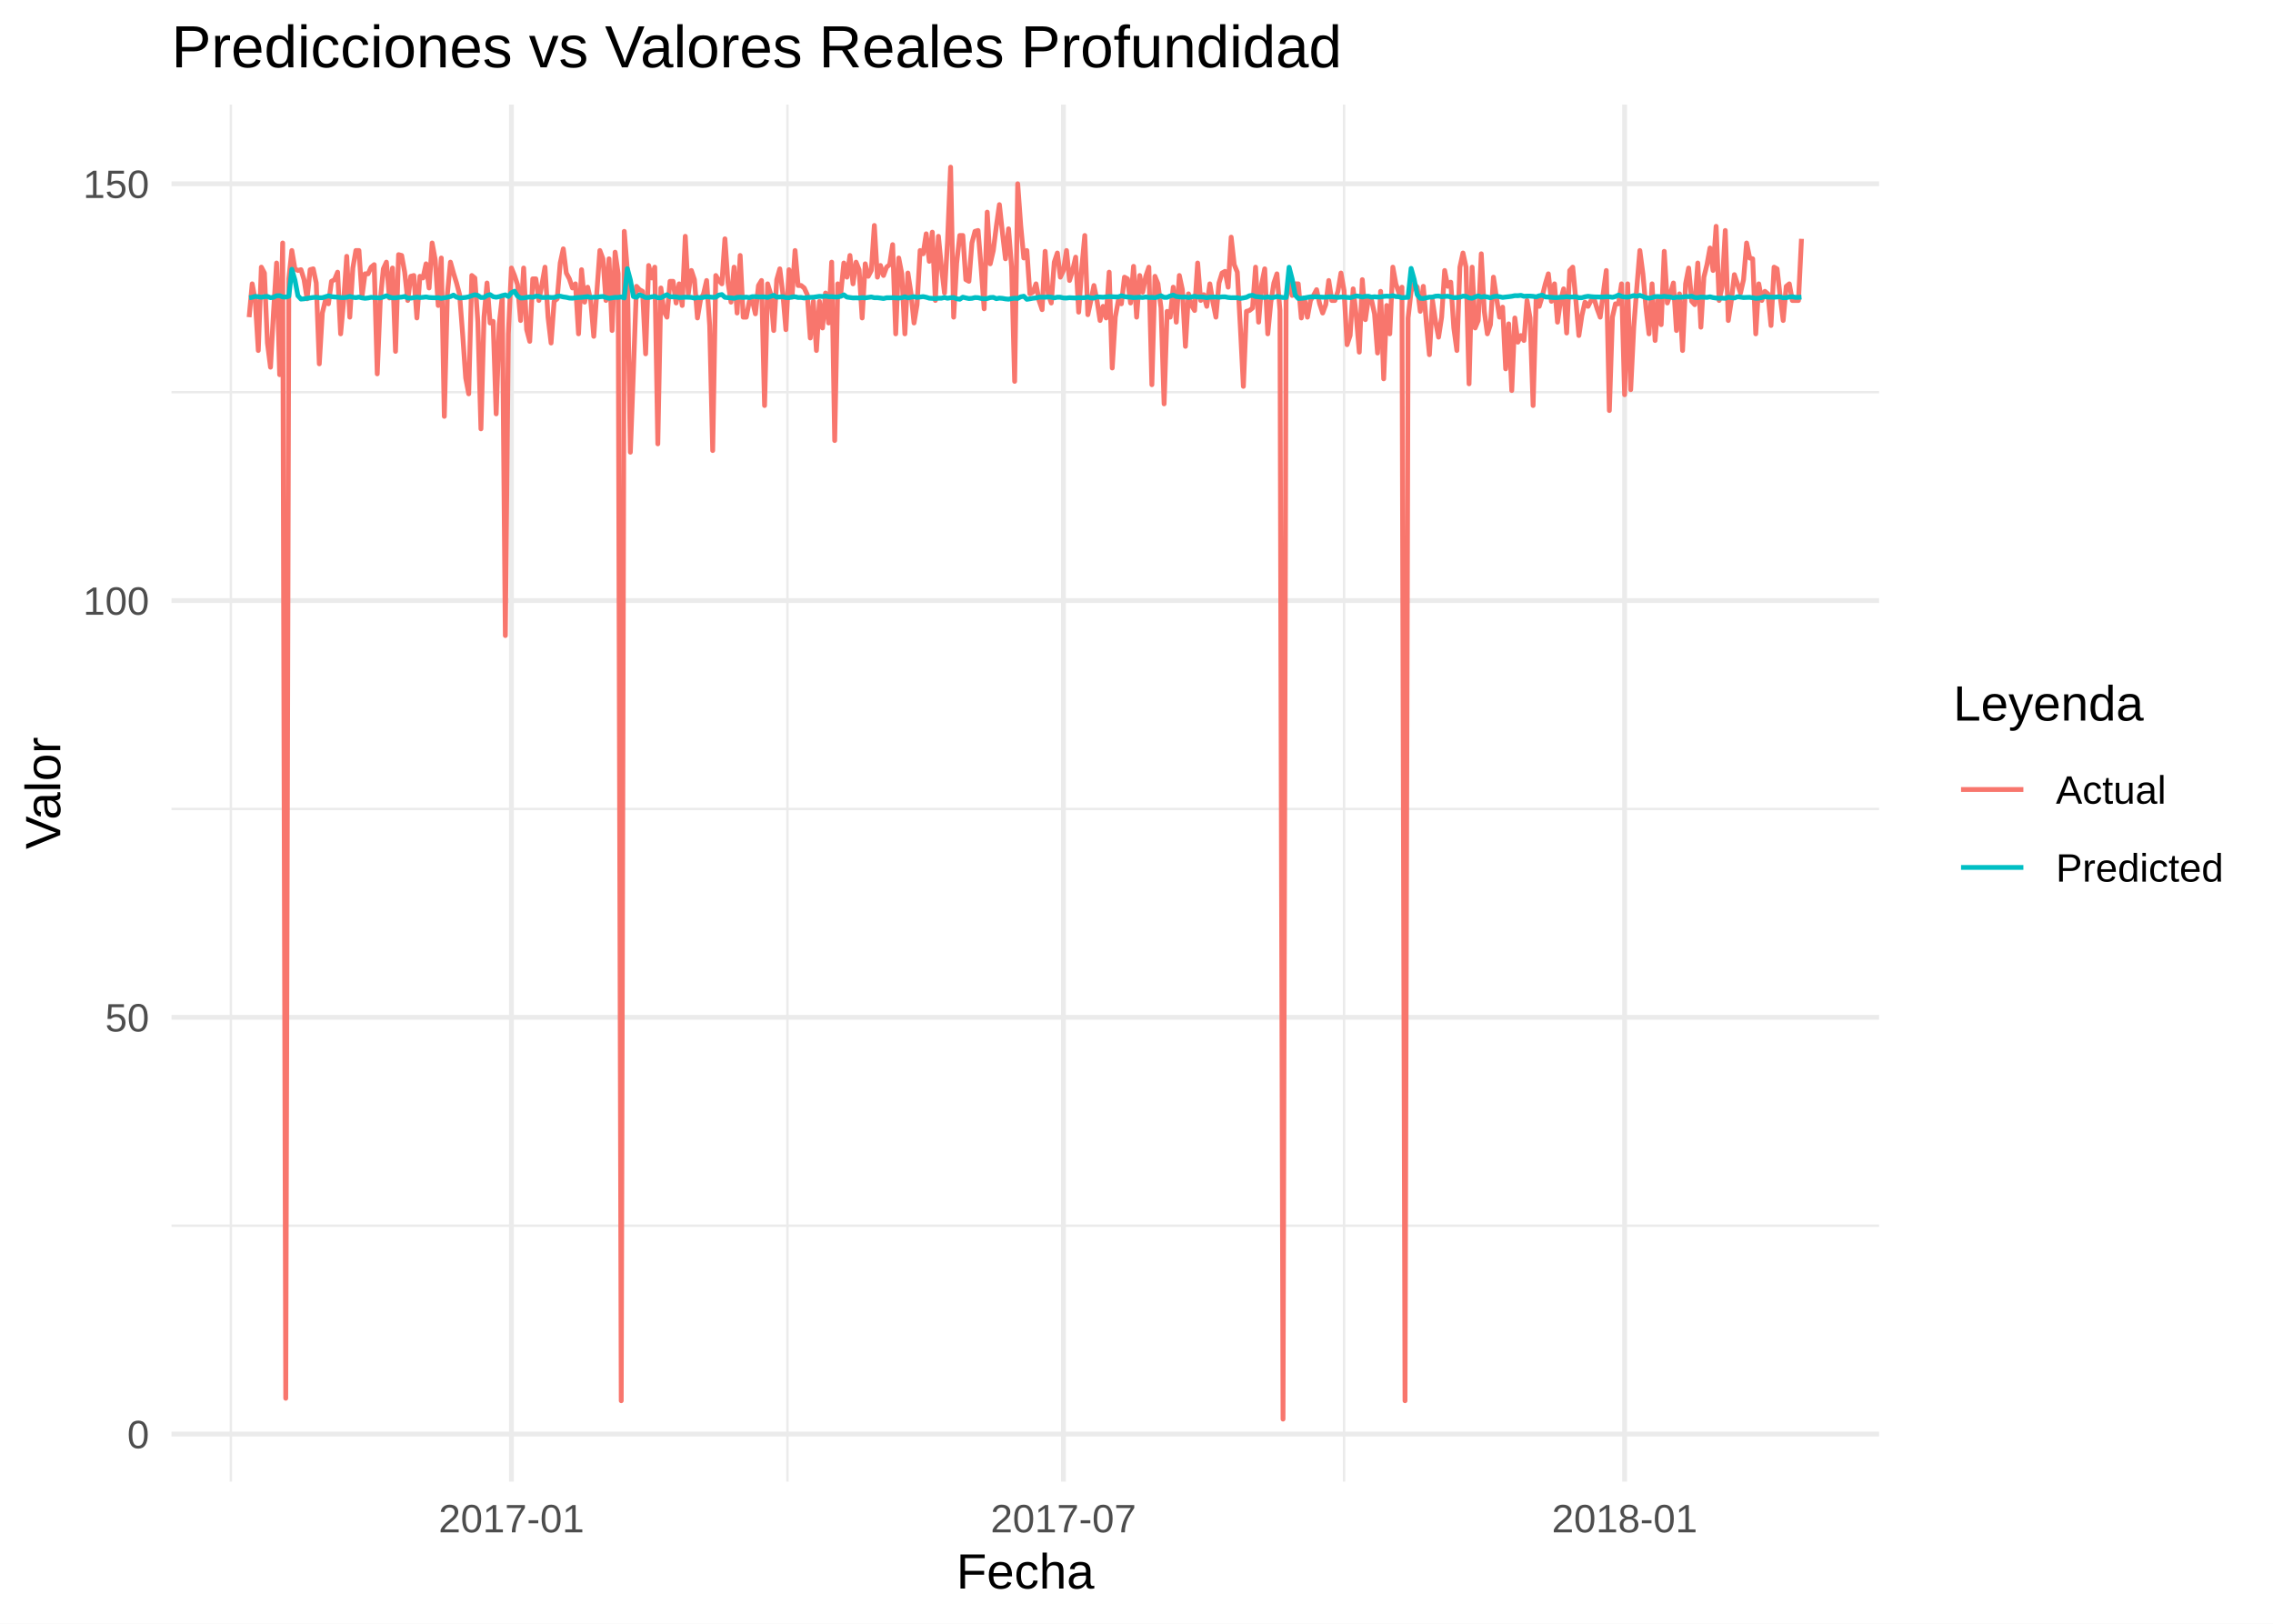
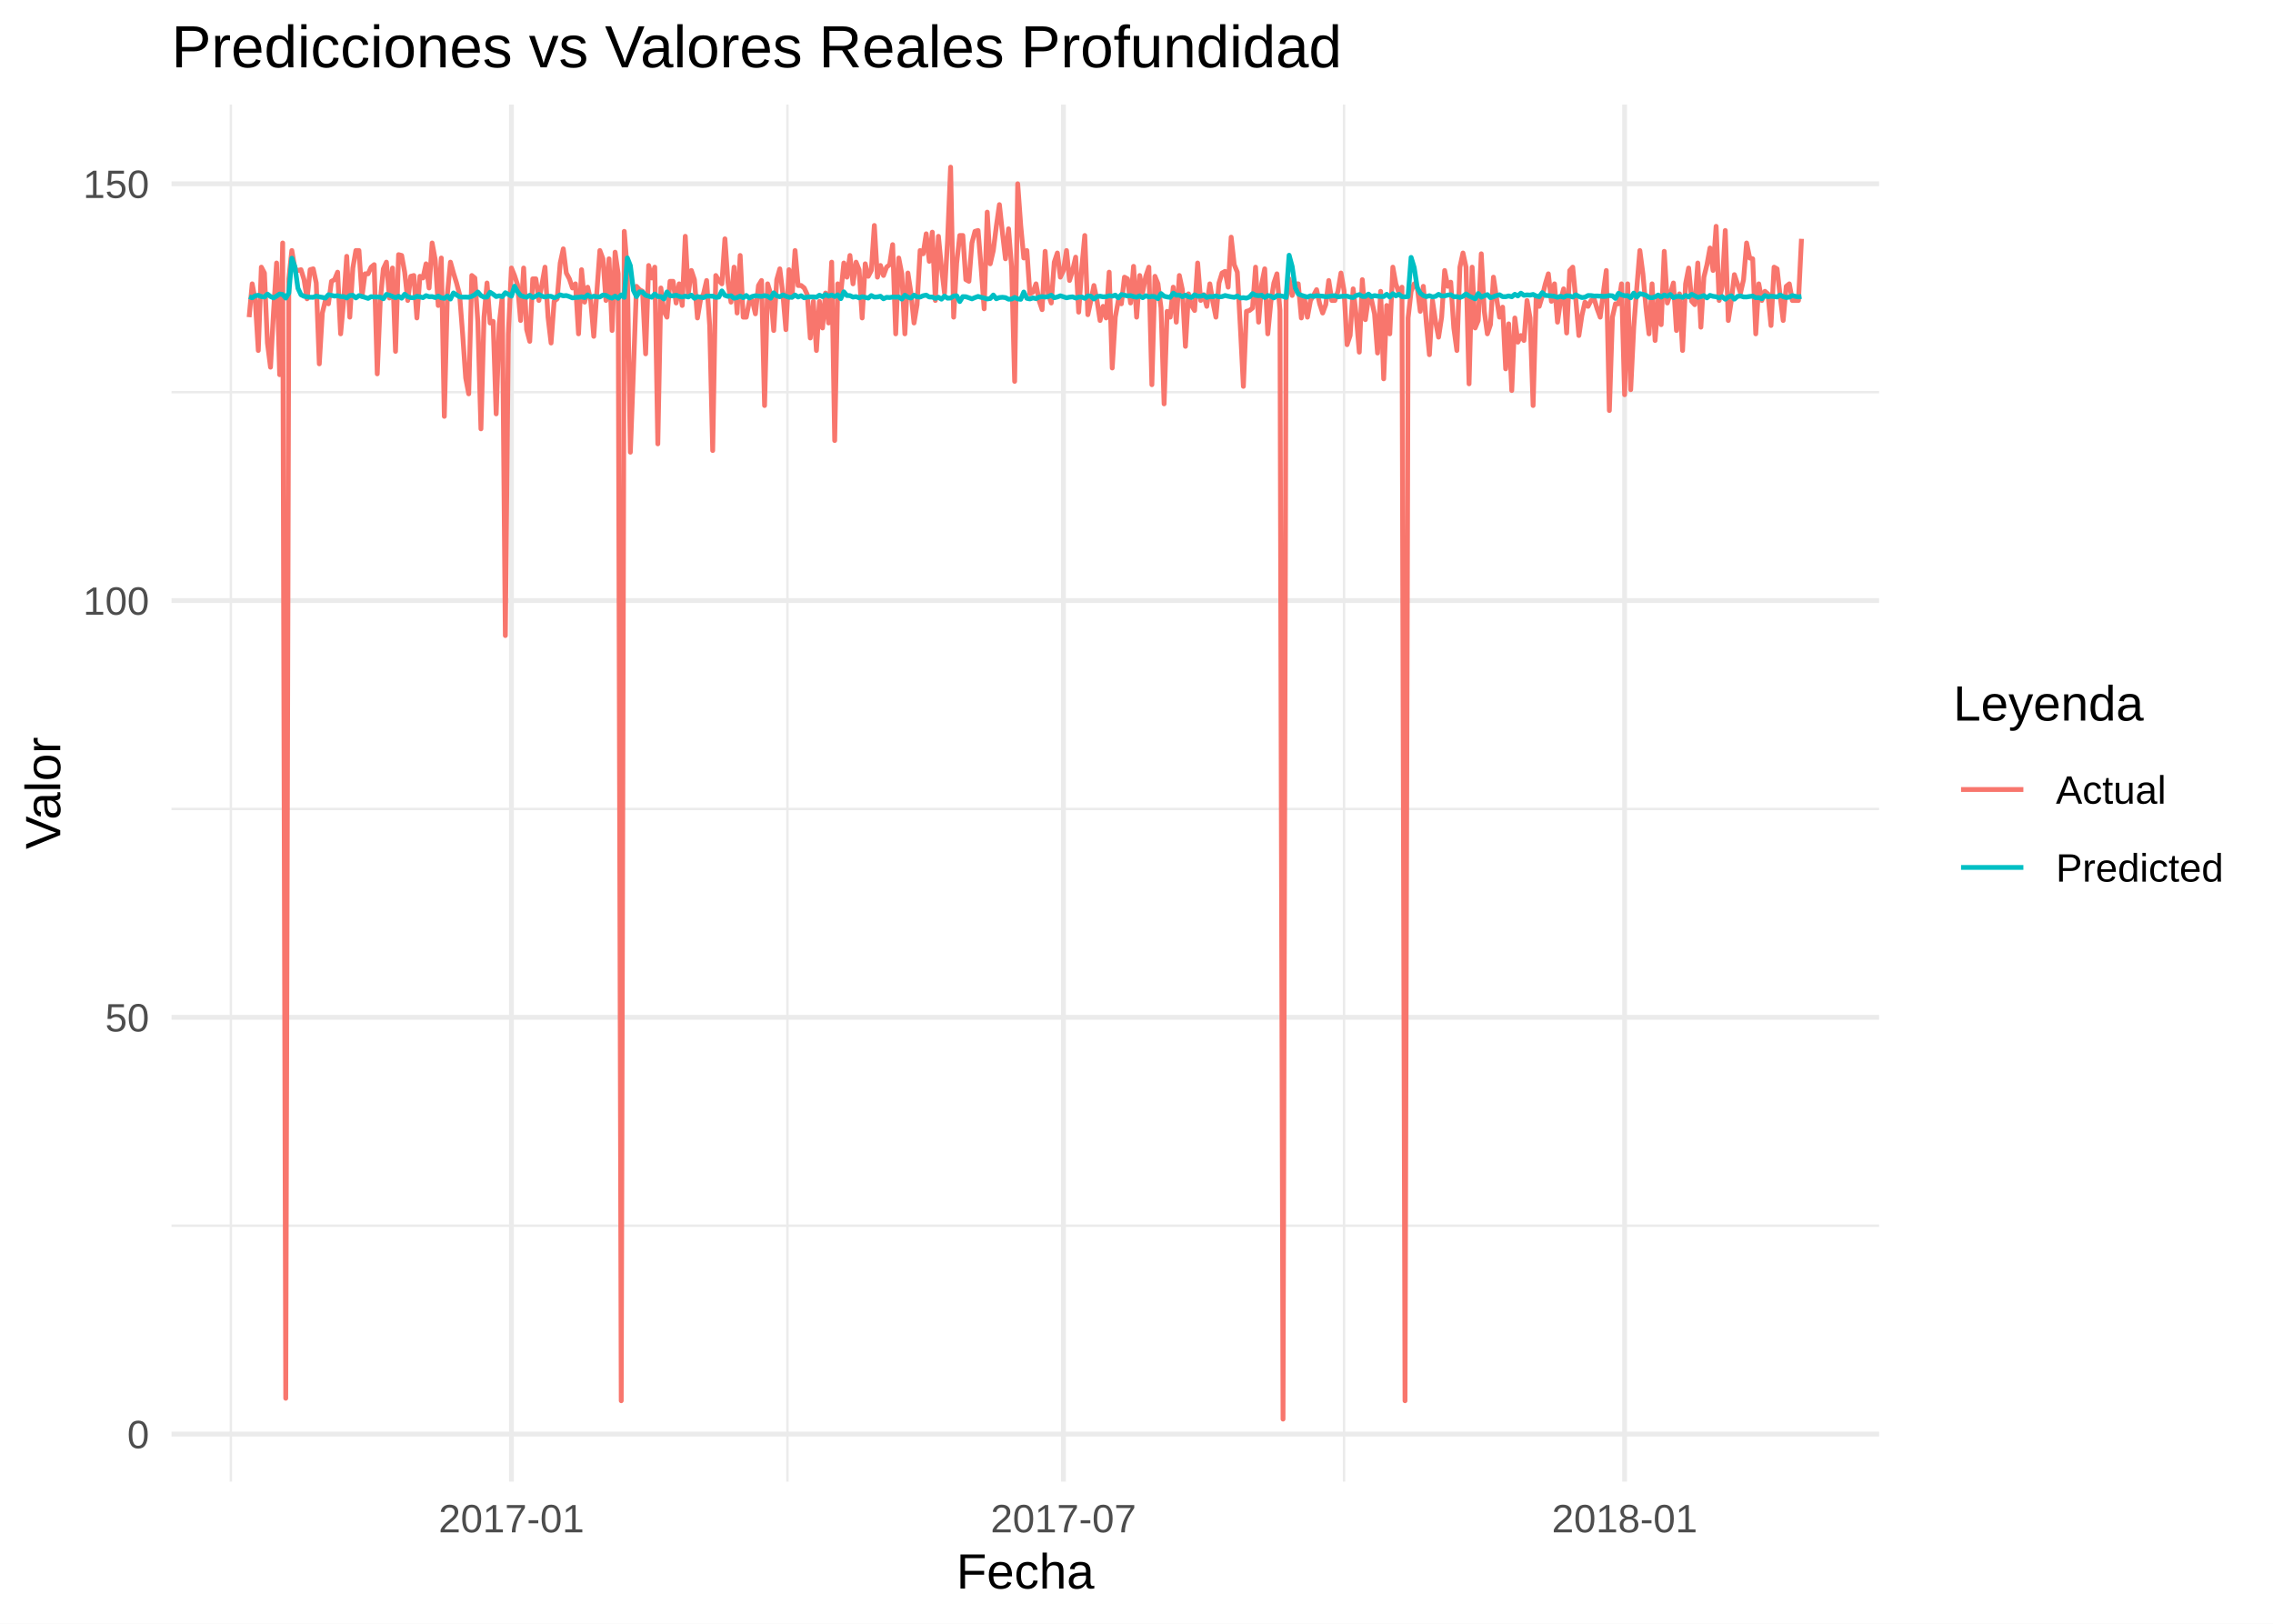
<svg xmlns="http://www.w3.org/2000/svg" class="svglite" width="504.00pt" height="360.00pt" viewBox="0 0 504.00 360.00">
  <defs>
    <style type="text/css">
    .svglite line, .svglite polyline, .svglite polygon, .svglite path, .svglite rect, .svglite circle {
      fill: none;
      stroke: #000000;
      stroke-linecap: round;
      stroke-linejoin: round;
      stroke-miterlimit: 10.00;
    }
    .svglite text {
      white-space: pre;
    }
  </style>
  </defs>
  <rect width="100%" height="100%" style="stroke: none; fill: #FFFFFF;" />
  <defs>
    <clipPath id="cpMC4wMHw1MDQuMDB8MC4wMHwzNjAuMDA=">
      <rect x="0.00" y="0.00" width="504.00" height="360.00" />
    </clipPath>
  </defs>
  <g clip-path="url(#cpMC4wMHw1MDQuMDB8MC4wMHwzNjAuMDA=)">
</g>
  <defs>
    <clipPath id="cpMzguMDN8NDE2LjY2fDIzLjE4fDMyOC41MA==">
      <rect x="38.03" y="23.18" width="378.63" height="305.33" />
    </clipPath>
  </defs>
  <g clip-path="url(#cpMzguMDN8NDE2LjY2fDIzLjE4fDMyOC41MA==)">
    <polyline points="38.03,271.75 416.66,271.75 " style="stroke-width: 0.53; stroke: #EBEBEB; stroke-linecap: butt;" />
    <polyline points="38.03,179.35 416.66,179.35 " style="stroke-width: 0.53; stroke: #EBEBEB; stroke-linecap: butt;" />
    <polyline points="38.03,86.95 416.66,86.95 " style="stroke-width: 0.53; stroke: #EBEBEB; stroke-linecap: butt;" />
    <polyline points="51.19,328.50 51.19,23.18 " style="stroke-width: 0.53; stroke: #EBEBEB; stroke-linecap: butt;" />
    <polyline points="174.60,328.50 174.60,23.18 " style="stroke-width: 0.53; stroke: #EBEBEB; stroke-linecap: butt;" />
    <polyline points="298.02,328.50 298.02,23.18 " style="stroke-width: 0.53; stroke: #EBEBEB; stroke-linecap: butt;" />
    <polyline points="38.03,317.95 416.66,317.95 " style="stroke-width: 1.07; stroke: #EBEBEB; stroke-linecap: butt;" />
    <polyline points="38.03,225.55 416.66,225.55 " style="stroke-width: 1.07; stroke: #EBEBEB; stroke-linecap: butt;" />
    <polyline points="38.03,133.15 416.66,133.15 " style="stroke-width: 1.07; stroke: #EBEBEB; stroke-linecap: butt;" />
    <polyline points="38.03,40.75 416.66,40.75 " style="stroke-width: 1.07; stroke: #EBEBEB; stroke-linecap: butt;" />
    <polyline points="113.40,328.50 113.40,23.18 " style="stroke-width: 1.07; stroke: #EBEBEB; stroke-linecap: butt;" />
    <polyline points="235.80,328.50 235.80,23.18 " style="stroke-width: 1.07; stroke: #EBEBEB; stroke-linecap: butt;" />
    <polyline points="360.23,328.50 360.23,23.18 " style="stroke-width: 1.07; stroke: #EBEBEB; stroke-linecap: butt;" />
    <polyline points="55.24,70.32 55.92,62.93 56.60,66.62 57.27,77.71 57.95,59.23 58.63,60.53 59.30,76.05 59.98,81.41 60.65,69.21 61.33,58.31 62.01,83.07 62.68,53.87 63.36,310.01 64.04,61.82 64.71,55.54 65.39,59.60 66.06,59.97 66.74,59.79 67.42,62.00 68.09,66.25 68.77,59.79 69.45,59.60 70.12,62.74 70.80,80.67 71.47,69.40 72.15,66.62 72.83,67.36 73.50,62.37 74.18,62.00 74.86,60.34 75.53,74.02 76.21,66.62 76.88,56.83 77.56,70.32 78.24,59.42 78.91,55.54 79.59,55.54 80.27,65.70 80.94,60.71 81.62,60.71 82.29,59.23 82.97,58.68 83.65,82.89 84.32,66.62 85.00,59.60 85.68,58.12 86.35,66.07 87.03,59.42 87.70,77.90 88.38,56.46 89.06,56.64 89.73,60.34 90.41,66.62 91.09,61.26 91.76,61.08 92.44,70.50 93.11,61.26 93.79,61.63 94.47,58.49 95.14,63.85 95.82,53.87 96.50,57.57 97.17,67.73 97.85,57.20 98.52,92.31 99.20,65.15 99.88,58.12 100.55,60.53 101.23,62.74 101.91,65.33 102.58,74.02 103.26,83.81 103.93,87.32 104.61,61.08 105.29,61.63 105.96,71.43 106.64,95.08 107.32,70.32 107.99,62.74 108.67,71.61 109.34,71.24 110.02,91.76 110.70,71.80 111.37,65.70 112.05,140.91 112.72,74.02 113.40,59.42 114.08,61.08 114.75,63.11 115.43,71.06 116.11,59.42 116.78,73.09 117.46,75.68 118.13,61.82 118.81,61.82 119.49,66.62 120.16,63.11 120.84,59.23 121.52,70.32 122.19,76.05 122.87,66.81 123.54,66.25 124.22,58.31 124.90,55.17 125.57,60.53 126.25,61.82 126.93,63.85 127.60,62.93 128.28,74.02 128.95,59.79 129.63,66.99 130.31,63.67 130.98,66.62 131.66,74.57 132.34,64.78 133.01,55.54 133.69,57.38 134.36,66.62 135.04,57.38 135.72,73.28 136.39,55.91 137.07,60.71 137.75,310.56 138.42,51.29 139.10,59.97 139.77,100.26 140.45,82.15 141.13,63.48 141.80,64.22 142.48,64.59 143.16,78.45 143.83,58.86 144.51,61.63 145.18,59.23 145.86,98.41 146.54,63.85 147.21,69.03 147.89,70.32 148.57,62.37 149.24,62.37 149.92,67.18 150.59,62.93 151.27,67.73 151.95,52.39 152.62,65.15 153.30,59.97 153.98,62.00 154.65,70.50 155.33,66.44 156.00,65.15 156.68,62.19 157.36,72.17 158.03,99.89 158.71,61.08 159.39,62.19 160.06,62.93 160.74,52.95 161.41,62.56 162.09,66.99 162.77,59.23 163.44,69.40 164.12,56.64 164.80,70.32 165.47,70.32 166.15,66.81 166.82,66.62 167.50,69.58 168.18,63.30 168.85,62.19 169.53,89.91 170.21,62.93 170.88,65.15 171.56,73.28 172.23,62.00 172.91,59.60 173.59,65.15 174.26,73.09 174.94,59.79 175.62,65.88 176.29,55.54 176.97,63.30 177.64,63.30 178.32,63.85 179.00,65.33 179.67,74.94 180.35,66.81 181.03,77.71 181.70,66.81 182.38,72.72 183.05,64.96 183.73,71.61 184.41,58.12 185.08,97.67 185.76,62.93 186.44,64.96 187.11,58.31 187.79,61.45 188.46,56.64 189.14,62.93 189.82,58.12 190.49,59.79 191.17,70.50 191.85,58.49 192.52,61.26 193.20,59.97 193.87,49.99 194.55,61.45 195.23,58.86 195.90,61.08 196.58,59.23 197.26,58.68 197.93,54.24 198.61,74.02 199.28,57.20 199.96,60.71 200.64,74.02 201.31,60.53 201.99,64.96 202.67,71.61 203.34,67.55 204.02,55.54 204.69,56.27 205.37,51.84 206.05,57.94 206.72,51.47 207.40,66.62 208.08,52.39 208.75,59.23 209.43,64.96 210.10,53.50 210.78,37.06 211.46,70.32 212.13,58.31 212.81,52.21 213.49,52.21 214.16,62.00 214.84,62.37 215.51,53.87 216.19,51.29 216.87,51.10 217.54,59.23 218.22,68.47 218.90,47.03 219.57,58.49 220.25,55.54 220.92,50.18 221.60,45.37 222.28,51.65 222.95,57.38 223.63,50.73 224.31,59.23 224.98,84.55 225.66,40.75 226.33,49.99 227.01,57.20 227.69,55.54 228.36,65.15 229.04,64.78 229.72,62.93 230.39,66.62 231.07,68.66 231.74,55.72 232.42,65.15 233.10,67.18 233.77,58.12 234.45,56.09 235.12,61.45 235.80,59.97 236.48,55.54 237.15,62.19 237.83,59.97 238.51,57.01 239.18,69.21 239.86,59.42 240.53,52.21 241.21,69.77 241.89,66.62 242.56,63.30 243.24,66.62 243.92,71.06 244.59,67.92 245.27,70.50 245.94,60.34 246.62,81.59 247.30,70.32 247.97,66.62 248.65,67.36 249.33,61.45 250.00,61.82 250.68,67.18 251.35,59.05 252.03,70.32 252.71,61.08 253.38,64.78 254.06,61.26 254.74,59.23 255.41,85.29 256.09,61.26 256.76,62.93 257.44,68.29 258.12,89.54 258.79,69.03 259.47,70.32 260.15,63.67 260.82,71.43 261.50,61.08 262.17,64.22 262.85,76.79 263.53,65.15 264.20,67.73 264.88,68.84 265.56,58.31 266.23,66.62 266.91,65.33 267.58,67.92 268.26,62.93 268.94,66.99 269.61,70.32 270.29,62.74 270.97,60.53 271.64,60.16 272.32,63.67 272.99,52.58 273.67,58.68 274.35,60.34 275.02,72.35 275.70,85.66 276.38,69.03 277.05,68.84 277.73,68.29 278.40,59.23 279.08,71.43 279.76,62.93 280.43,59.60 281.11,74.02 281.79,66.99 282.46,62.74 283.14,60.71 283.81,68.84 284.49,314.63 285.17,66.62 285.84,61.82 286.52,65.51 287.20,62.93 287.87,62.93 288.55,70.50 289.22,66.07 289.90,70.32 290.58,66.62 291.25,65.51 291.93,64.22 292.61,67.36 293.28,69.40 293.96,67.55 294.63,62.19 295.31,66.62 295.99,66.62 296.66,64.59 297.34,60.53 298.02,64.41 298.69,76.42 299.37,74.39 300.04,64.04 300.72,69.95 301.40,78.08 302.07,62.00 302.75,70.87 303.43,66.07 304.10,66.44 304.78,69.58 305.45,78.27 306.13,64.59 306.81,83.99 307.48,67.73 308.16,74.02 308.84,59.23 309.51,62.93 310.19,64.96 310.86,63.67 311.54,310.56 312.22,70.50 312.89,64.59 313.57,62.93 314.25,63.67 314.92,69.03 315.60,63.48 316.27,71.61 316.95,78.64 317.63,66.62 318.30,71.24 318.98,74.75 319.66,70.32 320.33,59.97 321.01,63.48 321.68,62.56 322.36,72.72 323.04,77.71 323.71,59.23 324.39,56.09 325.07,59.23 325.74,85.10 326.42,59.23 327.09,72.72 327.77,71.06 328.45,56.27 329.12,69.03 329.80,74.02 330.48,71.98 331.15,61.45 331.83,66.07 332.50,70.32 333.18,68.10 333.86,81.78 334.53,71.80 335.21,86.58 335.89,70.50 336.56,75.86 337.24,74.39 337.91,75.49 338.59,66.62 339.27,70.50 339.94,89.91 340.62,65.88 341.30,67.92 341.97,65.70 342.65,62.93 343.32,60.71 344.00,66.81 344.68,62.93 345.35,71.43 346.03,66.62 346.71,64.04 347.38,73.83 348.06,59.97 348.73,59.23 349.41,66.44 350.09,74.39 350.76,69.95 351.44,66.99 352.12,67.92 352.79,66.62 353.47,66.25 354.14,68.47 354.82,70.32 355.50,64.96 356.17,59.97 356.85,91.02 357.53,70.32 358.20,67.36 358.88,67.36 359.55,62.93 360.23,87.51 360.91,62.93 361.58,86.40 362.26,72.54 362.93,63.85 363.61,55.54 364.29,60.71 364.96,68.10 365.64,74.02 366.32,62.93 366.99,75.49 367.67,66.44 368.34,71.98 369.02,55.72 369.70,67.18 370.37,65.15 371.05,62.74 371.73,73.28 372.40,65.15 373.08,77.71 373.75,62.93 374.43,59.42 375.11,66.81 375.78,67.55 376.46,58.31 377.14,72.54 377.81,61.45 378.49,58.68 379.16,54.98 379.84,59.97 380.52,50.18 381.19,66.62 381.87,63.48 382.55,51.10 383.22,71.06 383.90,66.62 384.57,60.89 385.25,62.93 385.93,64.96 386.60,62.00 387.28,53.87 387.96,57.20 388.63,57.38 389.31,74.02 389.98,62.93 390.66,66.62 391.34,64.59 392.01,65.15 392.69,72.17 393.37,59.23 394.04,59.60 394.72,65.70 395.39,71.06 396.07,63.48 396.75,62.93 397.42,66.62 398.10,66.62 398.78,66.62 399.45,52.95 " style="stroke-width: 1.07; stroke: #F8766D; stroke-linecap: butt;" />
-     <polyline points="55.24,66.01 55.92,65.91 56.60,65.71 57.27,65.79 57.95,65.91 58.63,65.77 59.30,65.72 59.98,66.00 60.65,65.90 61.33,65.57 62.01,65.56 62.68,65.84 63.36,65.86 64.04,65.69 64.71,59.71 65.39,62.05 66.06,65.57 66.74,66.31 67.42,66.25 68.09,66.13 68.77,66.05 69.45,65.95 70.12,65.91 70.80,66.01 71.47,66.01 72.15,65.80 72.83,65.59 73.50,65.77 74.18,65.84 74.86,65.88 75.53,65.96 76.21,65.99 76.88,65.91 77.56,65.73 78.24,65.90 78.91,65.99 79.59,65.86 80.27,66.04 80.94,66.13 81.62,66.06 82.29,65.92 82.97,65.98 83.65,66.00 84.32,66.04 85.00,65.84 85.68,65.58 86.35,65.86 87.03,66.03 87.70,66.02 88.38,65.93 89.06,65.87 89.73,65.73 90.41,66.07 91.09,66.09 91.76,65.98 92.44,65.89 93.11,65.97 93.79,65.92 94.47,65.83 95.14,65.96 95.82,66.00 96.50,66.02 97.17,65.99 97.85,66.13 98.52,66.01 99.20,65.90 99.88,65.75 100.55,65.43 101.23,65.88 101.91,66.06 102.58,66.01 103.26,65.94 103.93,65.81 104.61,65.56 105.29,65.35 105.96,65.50 106.64,65.96 107.32,65.94 107.99,65.52 108.67,65.33 109.34,65.77 110.02,65.90 110.70,65.76 111.37,65.54 112.05,65.38 112.72,65.73 113.40,64.91 114.08,64.57 114.75,65.64 115.43,66.06 116.11,66.05 116.78,65.92 117.46,65.84 118.13,65.91 118.81,65.68 119.49,65.71 120.16,65.95 120.84,65.95 121.52,65.89 122.19,65.96 122.87,65.95 123.54,65.72 124.22,65.67 124.90,65.83 125.57,65.92 126.25,66.08 126.93,66.11 127.60,66.01 128.28,65.95 128.95,65.92 129.63,65.85 130.31,65.77 130.98,65.95 131.66,65.88 132.34,65.90 133.01,65.79 133.69,65.73 134.36,65.94 135.04,66.12 135.72,66.03 136.39,65.93 137.07,65.94 137.75,65.82 138.42,66.06 139.10,59.57 139.77,62.06 140.45,65.75 141.13,65.91 141.80,65.37 142.48,65.64 143.16,65.96 143.83,65.96 144.51,65.81 145.18,65.71 145.86,66.00 146.54,66.01 147.21,65.67 147.89,65.34 148.57,65.81 149.24,65.80 149.92,65.83 150.59,65.96 151.27,65.94 151.95,65.88 152.62,65.90 153.30,65.93 153.98,66.10 154.65,65.95 155.33,65.99 156.00,65.90 156.68,65.78 157.36,65.85 158.03,65.91 158.71,65.89 159.39,65.43 160.06,65.31 160.74,65.92 161.41,65.99 162.09,66.04 162.77,66.13 163.44,65.94 164.12,65.89 164.80,65.94 165.47,65.88 166.15,65.98 166.82,65.77 167.50,65.77 168.18,65.84 168.85,65.83 169.53,65.83 170.21,65.94 170.88,65.72 171.56,65.49 172.23,65.88 172.91,65.84 173.59,65.79 174.26,65.97 174.94,66.00 175.62,65.84 176.29,65.79 176.97,65.96 177.64,65.95 178.32,66.07 179.00,65.95 179.67,65.93 180.35,65.90 181.03,65.80 181.70,65.70 182.38,65.74 183.05,65.66 183.73,65.78 184.41,65.77 185.08,65.84 185.76,65.84 186.44,65.69 187.11,65.37 187.79,65.87 188.46,65.96 189.14,66.05 189.82,66.03 190.49,66.06 191.17,65.98 191.85,66.04 192.52,65.94 193.20,65.84 193.87,66.01 194.55,66.00 195.23,66.08 195.90,66.18 196.58,66.02 197.26,66.02 197.93,66.00 198.61,66.03 199.28,66.07 199.96,66.00 200.64,65.80 201.31,66.03 201.99,65.90 202.67,65.77 203.34,65.95 204.02,65.85 204.69,65.76 205.37,65.90 206.05,66.11 206.72,66.15 207.40,66.18 208.08,66.12 208.75,66.11 209.43,65.95 210.10,66.13 210.78,66.00 211.46,65.97 212.13,66.23 212.81,66.34 213.49,65.89 214.16,66.05 214.84,66.19 215.51,66.14 216.19,65.97 216.87,66.00 217.54,66.16 218.22,66.23 218.90,66.18 219.57,65.97 220.25,65.93 220.92,66.22 221.60,66.09 222.28,66.15 222.95,66.27 223.63,66.33 224.31,66.19 224.98,66.11 225.66,66.16 226.33,65.81 227.01,65.68 227.69,66.36 228.36,66.25 229.04,66.11 229.72,66.05 230.39,65.89 231.07,65.89 231.74,65.90 232.42,65.83 233.10,65.89 233.77,66.04 234.45,65.89 235.12,65.90 235.80,66.06 236.48,66.08 237.15,66.00 237.83,66.04 238.51,66.07 239.18,65.98 239.86,66.03 240.53,65.99 241.21,65.86 241.89,66.05 242.56,66.08 243.24,65.82 243.92,65.86 244.59,65.90 245.27,65.82 245.94,65.76 246.62,65.79 247.30,65.83 247.97,65.83 248.65,65.58 249.33,65.76 250.00,65.85 250.68,65.89 251.35,65.98 252.03,65.94 252.71,65.90 253.38,65.95 254.06,65.84 254.74,65.95 255.41,65.93 256.09,66.00 256.76,65.81 257.44,65.58 258.12,65.93 258.79,65.92 259.47,65.62 260.15,65.44 260.82,65.74 261.50,65.82 262.17,65.88 262.85,65.83 263.53,65.96 264.20,65.82 264.88,65.69 265.56,65.85 266.23,65.82 266.91,65.87 267.58,65.99 268.26,65.88 268.94,65.86 269.61,65.85 270.29,65.91 270.97,65.82 271.64,65.81 272.32,65.95 272.99,66.01 273.67,66.00 274.35,66.00 275.02,66.15 275.70,66.05 276.38,65.91 277.05,65.57 277.73,65.48 278.40,65.75 279.08,65.81 279.76,65.89 280.43,65.95 281.11,65.82 281.79,65.96 282.46,65.92 283.14,65.73 283.81,65.85 284.49,65.96 285.17,65.95 285.84,59.25 286.52,61.89 287.20,65.45 287.87,66.17 288.55,66.13 289.22,66.06 289.90,65.93 290.58,65.81 291.25,65.82 291.93,65.79 292.61,65.85 293.28,65.89 293.96,65.89 294.63,65.82 295.31,65.79 295.99,65.86 296.66,65.93 297.34,65.86 298.02,65.87 298.69,65.93 299.37,65.98 300.04,65.82 300.72,65.62 301.40,65.71 302.07,65.86 302.75,65.71 303.43,65.69 304.10,65.88 304.78,65.80 305.45,65.86 306.13,65.84 306.81,65.71 307.48,65.66 308.16,65.71 308.84,65.56 309.51,65.75 310.19,65.79 310.86,66.01 311.54,65.95 312.22,65.91 312.89,59.51 313.57,61.95 314.25,65.36 314.92,66.12 315.60,66.16 316.27,66.01 316.95,65.88 317.63,65.87 318.30,65.67 318.98,65.63 319.66,65.79 320.33,65.72 321.01,65.68 321.68,65.83 322.36,65.99 323.04,65.96 323.71,65.88 324.39,65.66 325.07,65.70 325.74,66.03 326.42,66.11 327.09,65.83 327.77,65.60 328.45,65.88 329.12,65.73 329.80,65.84 330.48,66.01 331.15,65.78 331.83,65.68 332.50,65.78 333.18,65.94 333.86,65.85 334.53,65.78 335.21,65.69 335.89,65.55 336.56,65.56 337.24,65.48 337.91,65.69 338.59,65.65 339.27,65.65 339.94,65.70 340.62,65.82 341.30,65.58 341.97,65.46 342.65,65.82 343.32,65.86 344.00,65.91 344.68,65.97 345.35,65.96 346.03,65.89 346.71,65.87 347.38,65.77 348.06,65.86 348.73,65.84 349.41,65.78 350.09,66.01 350.76,66.00 351.44,65.80 352.12,65.69 352.79,65.77 353.47,65.83 354.14,65.84 354.82,65.86 355.50,65.85 356.17,65.79 356.85,65.80 357.53,65.92 358.20,65.74 358.88,65.42 359.55,65.73 360.23,65.84 360.91,65.88 361.58,65.73 362.26,65.53 362.93,65.70 363.61,65.49 364.29,65.74 364.96,65.98 365.64,66.11 366.32,65.97 366.99,65.77 367.67,65.74 368.34,65.82 369.02,65.71 369.70,65.80 370.37,65.84 371.05,66.03 371.73,65.88 372.40,65.90 373.08,65.86 373.75,65.75 374.43,65.77 375.11,65.69 375.78,65.95 376.46,65.99 377.14,65.86 377.81,65.89 378.49,65.94 379.16,65.80 379.84,65.98 380.52,66.08 381.19,66.11 381.87,66.09 382.55,66.13 383.22,65.89 383.90,65.99 384.57,66.07 385.25,65.79 385.93,65.87 386.60,65.97 387.28,65.94 387.96,65.92 388.63,66.01 389.31,66.14 389.98,66.10 390.66,65.95 391.34,65.75 392.01,65.88 392.69,65.87 393.37,65.90 394.04,65.83 394.72,65.81 395.39,66.02 396.07,65.99 396.75,65.84 397.42,65.79 398.10,65.92 398.78,65.92 399.45,65.86 " style="stroke-width: 1.07; stroke: #00BFC4; stroke-linecap: butt;" />
+     <polyline points="55.24,65.77 55.92,66.02 56.60,65.58 57.27,65.47 57.95,65.76 58.63,65.85 59.30,65.21 59.98,65.73 60.65,66.05 61.33,65.64 62.01,65.19 62.68,65.30 63.36,66.08 64.04,64.98 64.71,57.25 65.39,59.15 66.06,63.91 66.74,65.35 67.42,65.69 68.09,65.81 68.77,65.90 69.45,65.91 70.12,65.66 70.80,65.82 71.47,65.93 72.15,66.08 72.83,65.35 73.50,65.50 74.18,65.64 74.86,65.57 75.53,65.74 76.21,65.77 76.88,66.05 77.56,65.53 78.24,65.48 78.91,66.05 79.59,65.54 80.27,65.73 80.94,65.93 81.62,66.16 82.29,65.77 82.97,65.85 83.65,65.84 84.32,65.88 85.00,66.24 85.68,65.28 86.35,65.46 87.03,65.74 87.70,66.01 88.38,65.69 89.06,66.11 89.73,65.23 90.41,65.78 91.09,65.98 91.76,66.01 92.44,65.70 93.11,65.81 93.79,65.99 94.47,65.55 95.14,65.78 95.82,65.76 96.50,65.97 97.17,65.66 97.85,66.02 98.52,66.14 99.20,65.63 99.88,66.30 100.55,64.95 101.23,65.40 101.91,65.81 102.58,65.88 103.26,65.87 103.93,65.90 104.61,65.70 105.29,65.33 105.96,64.75 106.64,65.53 107.32,65.88 107.99,65.85 108.67,64.80 109.34,65.23 110.02,65.75 110.70,65.58 111.37,65.76 112.05,64.90 112.72,65.25 113.40,65.66 114.08,63.46 114.75,64.65 115.43,65.52 116.11,65.76 116.78,65.89 117.46,65.47 118.13,65.98 118.81,65.66 119.49,65.28 120.16,65.67 120.84,65.85 121.52,65.68 122.19,65.70 122.87,66.02 123.54,65.78 124.22,65.38 124.90,65.59 125.57,65.53 126.25,65.75 126.93,66.04 127.60,65.94 128.28,65.91 128.95,65.80 129.63,65.97 130.31,65.39 130.98,65.87 131.66,65.68 132.34,65.80 133.01,65.83 133.69,65.42 134.36,65.49 135.04,65.89 135.72,66.09 136.39,65.66 137.07,66.13 137.75,65.39 138.42,65.92 139.10,57.19 139.77,58.90 140.45,64.38 141.13,65.75 141.80,64.71 142.48,64.77 143.16,65.47 143.83,65.66 144.51,65.90 145.18,65.19 145.86,65.75 146.54,65.76 147.21,66.28 147.89,64.73 148.57,65.56 149.24,65.60 149.92,65.45 150.59,65.71 151.27,65.85 151.95,65.66 152.62,65.84 153.30,65.44 153.98,66.13 154.65,65.76 155.33,65.89 156.00,65.98 156.68,65.64 157.36,65.66 158.03,65.67 158.71,65.93 159.39,65.86 160.06,64.50 160.74,65.48 161.41,65.71 162.09,65.58 162.77,66.11 163.44,65.97 164.12,65.64 164.80,66.00 165.47,65.51 166.15,66.07 166.82,65.72 167.50,65.57 168.18,65.65 168.85,65.72 169.53,65.54 170.21,65.70 170.88,66.11 171.56,64.93 172.23,65.59 172.91,65.79 173.59,65.40 174.26,65.66 174.94,65.91 175.62,65.90 176.29,65.41 176.97,65.85 177.64,65.57 178.32,66.02 179.00,65.86 179.67,65.83 180.35,65.82 181.03,65.89 181.70,65.45 182.38,65.77 183.05,65.31 183.73,65.66 184.41,65.42 185.08,65.74 185.76,65.37 186.44,66.21 187.11,64.70 187.79,65.52 188.46,65.54 189.14,65.87 189.82,65.76 190.49,66.03 191.17,65.79 191.85,65.93 192.52,66.08 193.20,65.53 193.87,65.87 194.55,65.83 195.23,65.68 195.90,66.24 196.58,65.92 197.26,65.97 197.93,65.86 198.61,65.89 199.28,65.84 199.96,66.31 200.64,65.45 201.31,65.89 201.99,66.07 202.67,65.44 203.34,65.83 204.02,65.86 204.69,65.57 205.37,65.43 206.05,65.85 206.72,65.86 207.40,66.16 208.08,65.89 208.75,66.33 209.43,65.64 210.10,66.11 210.78,66.07 211.46,65.64 212.13,65.58 212.81,66.86 213.49,65.77 214.16,65.79 214.84,66.02 215.51,66.26 216.19,65.97 216.87,65.72 217.54,65.92 218.22,66.07 218.90,66.28 219.57,66.18 220.25,65.41 220.92,66.24 221.60,65.97 222.28,65.91 222.95,65.99 223.63,66.34 224.31,66.30 224.98,65.95 225.66,66.26 226.33,66.36 227.01,64.75 227.69,66.14 228.36,66.28 229.04,66.04 229.72,66.20 230.39,65.88 231.07,65.77 231.74,65.86 232.42,65.77 233.10,65.46 233.77,66.01 234.45,65.84 235.12,65.58 235.80,65.80 236.48,66.03 237.15,65.88 237.83,65.81 238.51,66.08 239.18,65.87 239.86,65.84 240.53,66.14 241.21,65.61 241.89,65.69 242.56,66.28 243.24,65.75 243.92,65.67 244.59,65.81 245.27,65.79 245.94,65.58 246.62,65.67 247.30,65.43 247.97,66.03 248.65,65.31 249.33,65.45 250.00,65.62 250.68,65.55 251.35,65.76 252.03,65.89 252.71,65.60 253.38,66.00 254.06,65.56 254.74,65.83 255.41,65.71 256.09,65.78 256.76,66.21 257.44,65.10 258.12,65.67 258.79,65.83 259.47,65.92 260.15,64.99 260.82,65.45 261.50,65.42 262.17,65.78 262.85,65.44 263.53,65.79 264.20,65.94 264.88,65.37 265.56,65.67 266.23,65.67 266.91,65.46 267.58,65.93 268.26,65.74 268.94,65.77 269.61,65.61 270.29,65.81 270.97,65.76 271.64,65.52 272.32,65.68 272.99,65.81 273.67,65.92 274.35,65.62 275.02,66.07 275.70,66.00 276.38,66.10 277.05,65.84 277.73,65.10 278.40,65.47 279.08,65.56 279.76,65.46 280.43,65.96 281.11,65.53 281.79,65.67 282.46,66.04 283.14,65.53 283.81,65.57 284.49,65.70 285.17,65.94 285.84,56.59 286.52,59.09 287.20,63.82 287.87,65.18 288.55,65.47 289.22,65.68 289.90,65.86 290.58,65.58 291.25,65.73 291.93,65.56 292.61,65.63 293.28,65.67 293.96,65.78 294.63,65.73 295.31,65.61 295.99,65.56 296.66,65.81 297.34,65.72 298.02,65.67 298.69,65.66 299.37,65.87 300.04,65.96 300.72,65.53 301.40,65.32 302.07,65.72 302.75,65.72 303.43,65.21 304.10,65.78 304.78,65.54 305.45,65.66 306.13,65.73 306.81,65.74 307.48,65.25 308.16,65.85 308.84,65.12 309.51,65.59 310.19,65.25 310.86,65.77 311.54,65.82 312.22,65.74 312.89,57.07 313.57,59.30 314.25,63.78 314.92,65.02 315.60,65.53 316.27,65.76 316.95,65.56 317.63,65.83 318.30,65.70 318.98,65.26 319.66,65.63 320.33,65.61 321.01,65.42 321.68,65.36 322.36,65.78 323.04,65.76 323.71,65.95 324.39,65.69 325.07,65.17 325.74,65.63 326.42,65.94 327.09,66.25 327.77,65.08 328.45,65.89 329.12,65.58 329.80,65.32 330.48,66.00 331.15,65.79 331.83,65.53 332.50,65.36 333.18,65.77 333.86,65.78 334.53,65.60 335.21,65.80 335.89,65.25 336.56,65.61 337.24,65.00 337.91,65.47 338.59,65.38 339.27,65.43 339.94,65.28 340.62,65.62 341.30,65.77 341.97,64.88 342.65,65.50 343.32,65.55 344.00,65.62 344.68,65.70 345.35,65.91 346.03,65.69 346.71,65.90 347.38,65.58 348.06,65.62 348.73,65.86 349.41,65.37 350.09,65.72 350.76,65.97 351.44,65.89 352.12,65.52 352.79,65.53 353.47,65.64 354.14,65.62 354.82,65.66 355.50,65.72 356.17,65.68 356.85,65.53 357.53,65.59 358.20,66.16 358.88,65.03 359.55,65.38 360.23,65.57 360.91,65.56 361.58,66.02 362.26,64.99 362.93,65.86 363.61,65.11 364.29,65.26 364.96,65.46 365.64,65.93 366.32,66.00 366.99,65.83 367.67,65.41 368.34,65.87 369.02,65.41 369.70,65.69 370.37,65.30 371.05,65.99 371.73,65.73 372.40,65.70 373.08,65.93 373.75,65.50 374.43,65.84 375.11,65.27 375.78,65.59 376.46,65.92 377.14,65.76 377.81,65.54 378.49,66.04 379.16,65.49 379.84,65.70 380.52,65.79 381.19,66.05 381.87,65.75 382.55,66.34 383.22,65.84 383.90,65.59 384.57,66.32 385.25,65.72 385.93,65.62 386.60,65.83 387.28,65.84 387.96,65.73 388.63,65.65 389.31,66.00 389.98,65.98 390.66,66.23 391.34,65.53 392.01,65.79 392.69,65.69 393.37,65.74 394.04,65.84 394.72,65.41 395.39,65.77 396.07,65.96 396.75,65.87 397.42,65.54 398.10,65.71 398.78,65.83 399.45,65.73 " style="stroke-width: 1.07; stroke: #00BFC4; stroke-linecap: butt;" />
  </g>
  <g clip-path="url(#cpMC4wMHw1MDQuMDB8MC4wMHwzNjAuMDA=)">
    <text x="33.10" y="321.10" text-anchor="end" style="font-size: 8.80px;fill: #4D4D4D; font-family: &quot;Arial&quot;;" textLength="4.90px" lengthAdjust="spacingAndGlyphs">0</text>
    <text x="33.10" y="228.70" text-anchor="end" style="font-size: 8.80px;fill: #4D4D4D; font-family: &quot;Arial&quot;;" textLength="9.79px" lengthAdjust="spacingAndGlyphs">50</text>
    <text x="33.10" y="136.30" text-anchor="end" style="font-size: 8.80px;fill: #4D4D4D; font-family: &quot;Arial&quot;;" textLength="14.69px" lengthAdjust="spacingAndGlyphs">100</text>
    <text x="33.10" y="43.90" text-anchor="end" style="font-size: 8.80px;fill: #4D4D4D; font-family: &quot;Arial&quot;;" textLength="14.69px" lengthAdjust="spacingAndGlyphs">150</text>
    <text x="113.40" y="339.74" text-anchor="middle" style="font-size: 8.80px;fill: #4D4D4D; font-family: &quot;Arial&quot;;" textLength="32.31px" lengthAdjust="spacingAndGlyphs">2017-01</text>
    <text x="235.80" y="339.74" text-anchor="middle" style="font-size: 8.80px;fill: #4D4D4D; font-family: &quot;Arial&quot;;" textLength="32.31px" lengthAdjust="spacingAndGlyphs">2017-07</text>
    <text x="360.23" y="339.74" text-anchor="middle" style="font-size: 8.80px;fill: #4D4D4D; font-family: &quot;Arial&quot;;" textLength="32.31px" lengthAdjust="spacingAndGlyphs">2018-01</text>
    <text x="227.35" y="352.20" text-anchor="middle" style="font-size: 11.00px; font-family: &quot;Arial&quot;;" textLength="30.58px" lengthAdjust="spacingAndGlyphs">Fecha</text>
    <text transform="translate(13.36,175.84) rotate(-90)" text-anchor="middle" style="font-size: 11.00px; font-family: &quot;Arial&quot;;" textLength="24.87px" lengthAdjust="spacingAndGlyphs">Valor</text>
    <text x="433.10" y="159.76" style="font-size: 11.00px; font-family: &quot;Arial&quot;;" textLength="42.22px" lengthAdjust="spacingAndGlyphs">Leyenda</text>
    <line x1="434.83" y1="175.04" x2="448.65" y2="175.04" style="stroke-width: 1.07; stroke: #F8766D; stroke-linecap: butt;" />
    <line x1="434.83" y1="192.32" x2="448.65" y2="192.32" style="stroke-width: 1.07; stroke: #00BFC4; stroke-linecap: butt;" />
    <text x="455.86" y="178.19" style="font-size: 8.80px; font-family: &quot;Arial&quot;;" textLength="24.46px" lengthAdjust="spacingAndGlyphs">Actual</text>
    <text x="455.86" y="195.47" style="font-size: 8.80px; font-family: &quot;Arial&quot;;" textLength="37.18px" lengthAdjust="spacingAndGlyphs">Predicted</text>
    <text x="38.03" y="14.93" style="font-size: 13.20px; font-family: &quot;Arial&quot;;" textLength="259.32px" lengthAdjust="spacingAndGlyphs">Predicciones vs Valores Reales Profundidad</text>
  </g>
</svg>
